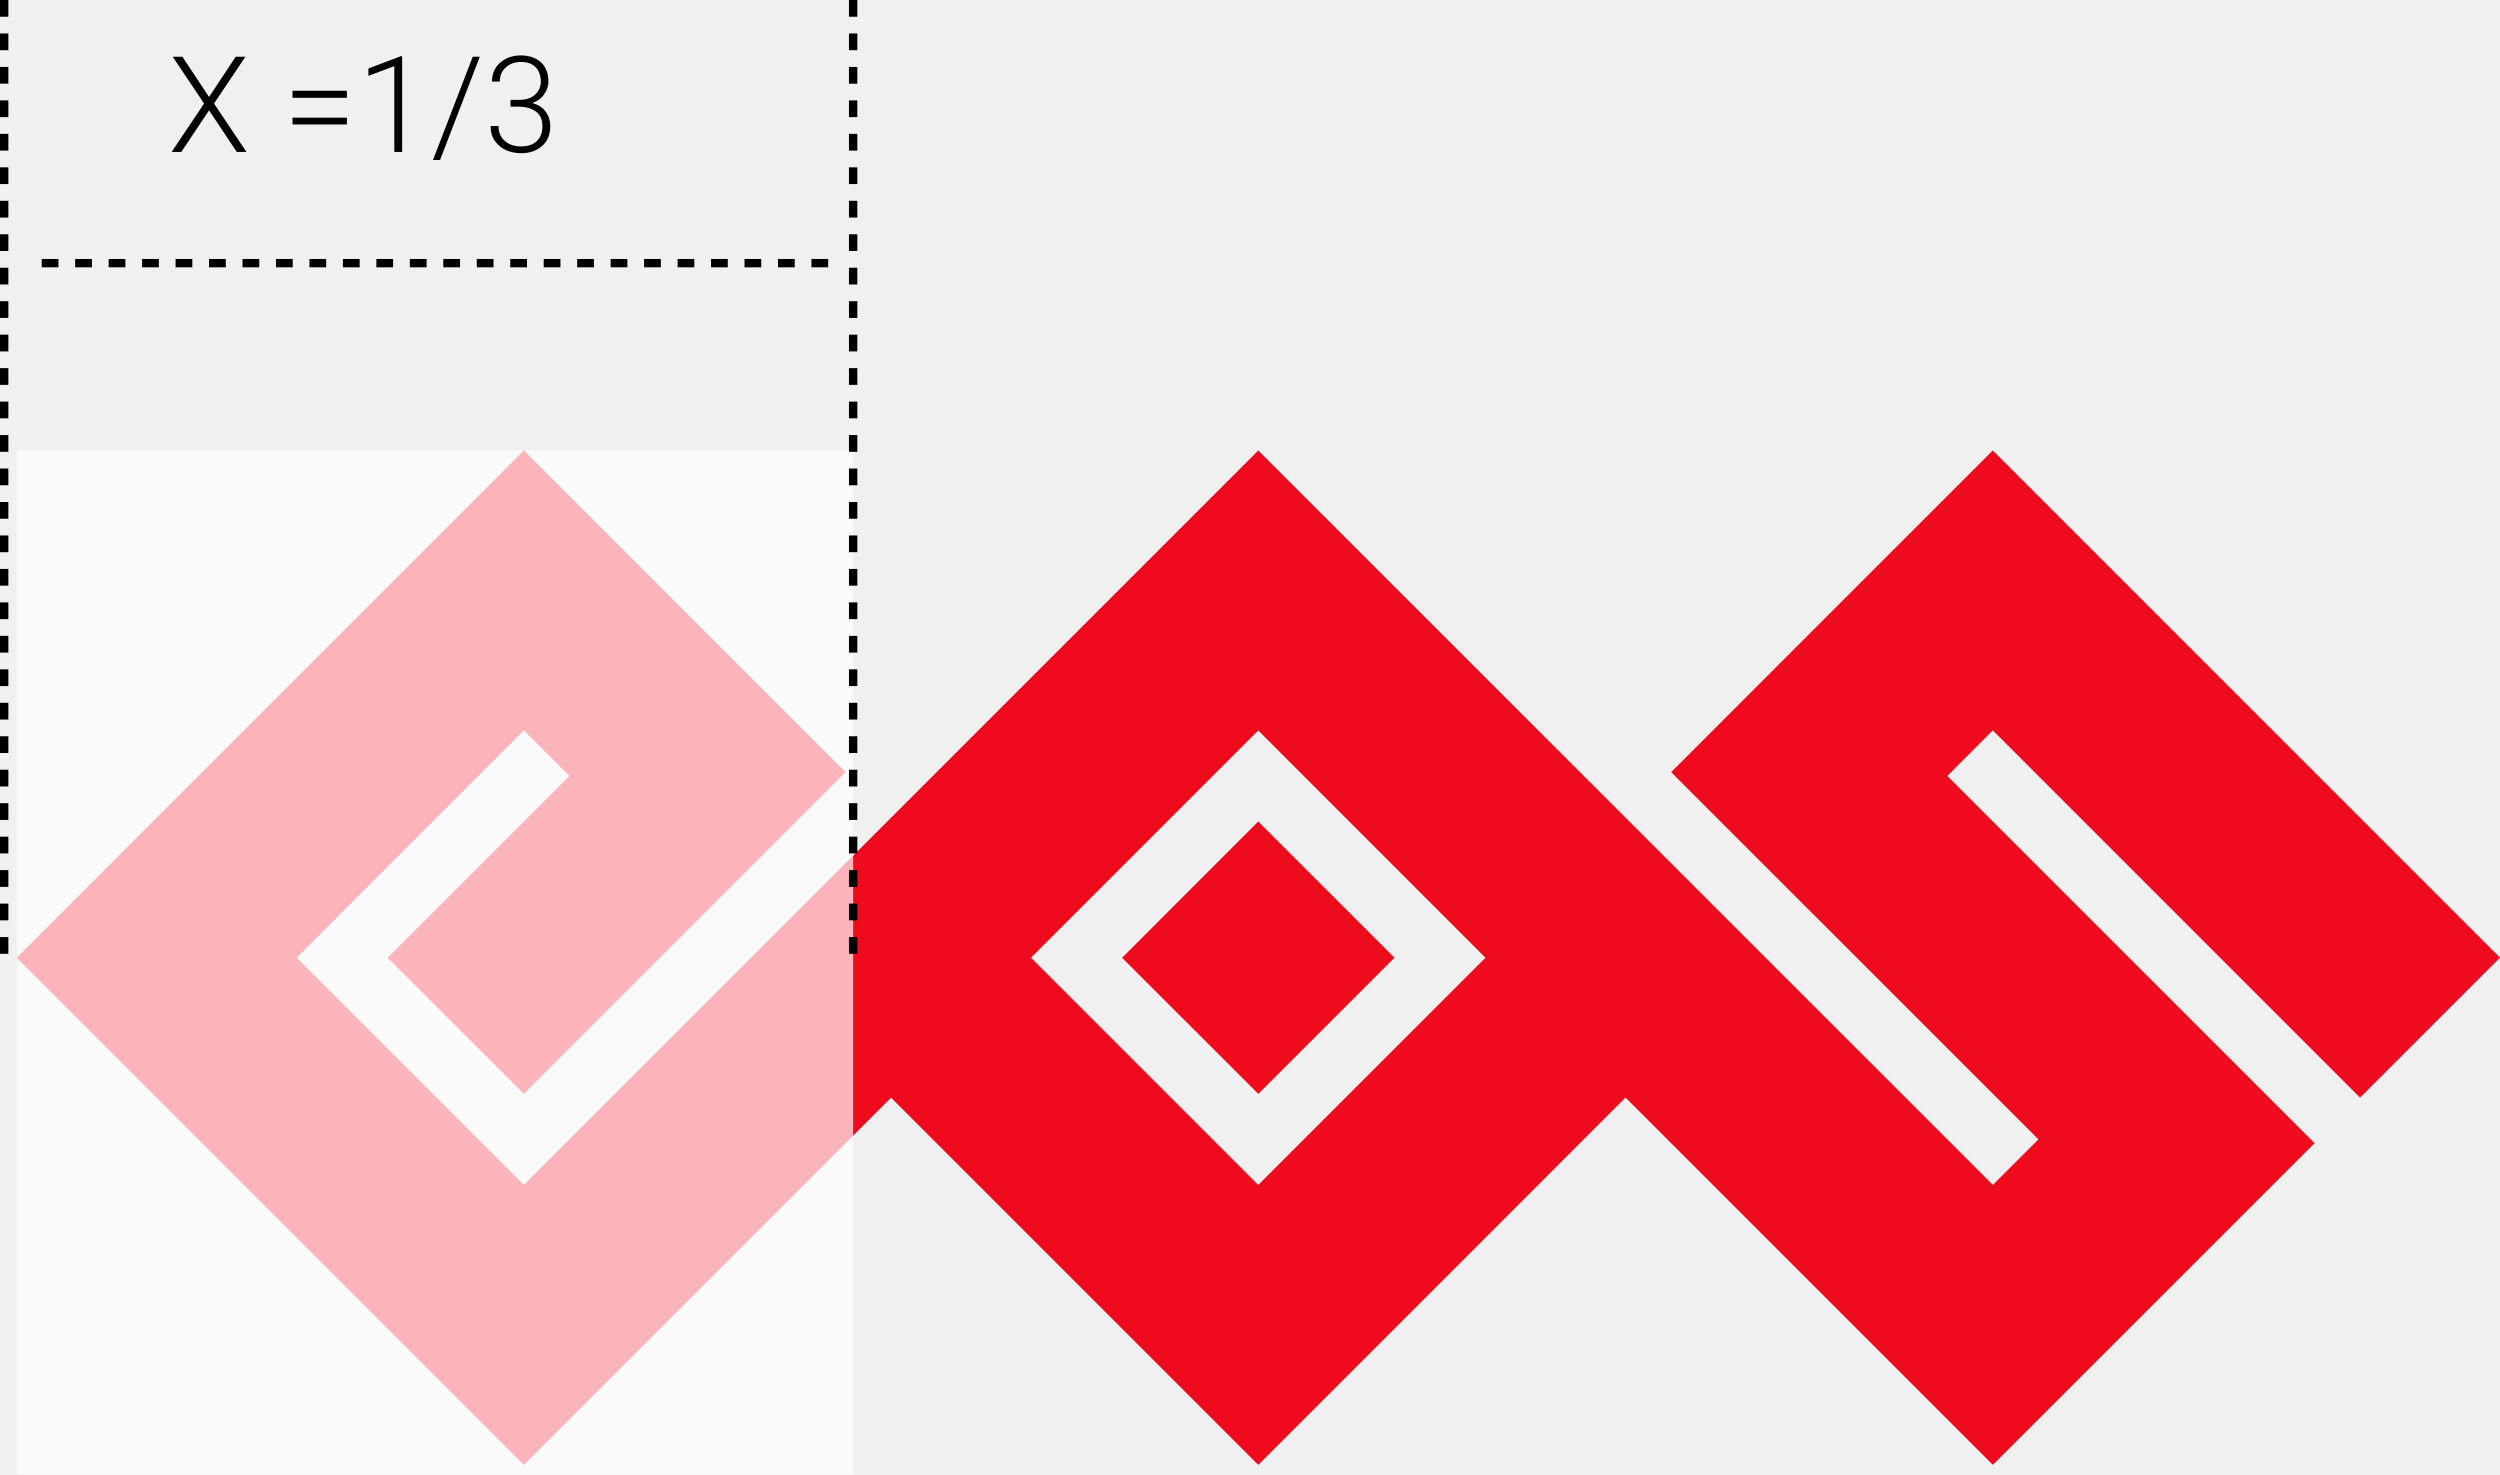
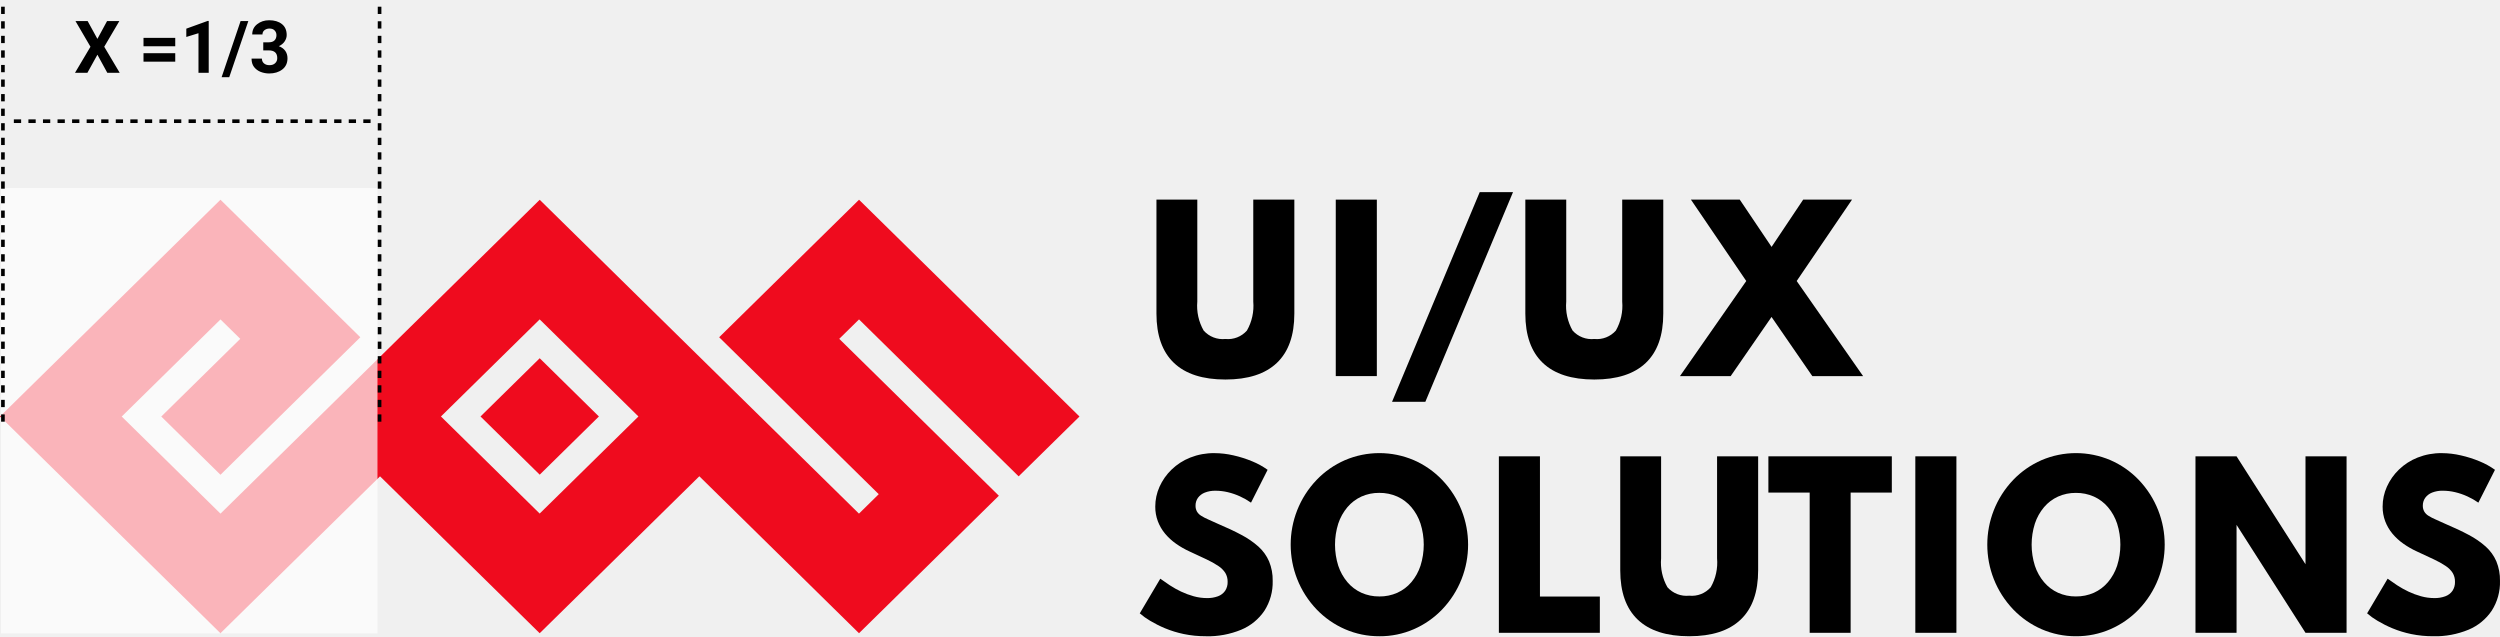
- <svg xmlns="http://www.w3.org/2000/svg" width="149.403" height="88.098" viewBox="0 0 149.403 88.098">
-   <g id="Group_13" data-name="Group 13" transform="translate(0.25)">
-     <path id="Path_1" data-name="Path 1" d="M123.932,37.522l8.141,8.141L123.932,53.8l-8.141-8.135Zm21.947,16.5L123.932,75.973,101.988,54.028,80.042,75.973l-30.31-30.31L80.042,15.35,99.266,34.578,80.042,53.8,71.9,45.665,82.763,34.8l-2.722-2.722L66.463,45.663,80.042,59.242l43.89-43.892,43.9,43.889,2.722-2.72L148.605,34.573l19.223-19.227,30.311,30.313-8.365,8.365L167.828,32.077,165.111,34.8l21.946,21.944L167.828,75.971Zm-8.371-8.358L123.929,32.081,110.35,45.663l13.579,13.579Z" transform="translate(-48.986 11.572)" fill="#ef0b1e" />
-     <rect id="Rectangle_37" data-name="Rectangle 37" width="49.989" height="61.18" transform="translate(0.746 26.918)" fill="#fff" opacity="0.694" />
-     <line id="Line_4" data-name="Line 4" y2="57.508" transform="translate(0)" fill="none" stroke="#000" stroke-width="0.5" stroke-dasharray="1 1" />
-     <line id="Line_6" data-name="Line 6" x1="47.751" transform="translate(1.492 15.726)" fill="none" stroke="#000" stroke-width="0.5" stroke-dasharray="1 1" />
-     <line id="Line_5" data-name="Line 5" y2="57.508" transform="translate(50.735)" fill="none" stroke="#000" stroke-width="0.5" stroke-dasharray="1 1" />
-     <text id="X_1_3" data-name="X =1/3" transform="translate(9.79 9.078)" font-size="8" font-family="Roboto-Light, Roboto" font-weight="300">
-       <tspan x="0" y="0">X =1/3</tspan>
-     </text>
+ <svg xmlns="http://www.w3.org/2000/svg" width="343.39" height="87.39" viewBox="0 0 343.39 87.39">
+   <defs>
+     <clipPath id="clip-path">
+       <rect id="Rectangle_2313" data-name="Rectangle 2313" width="343.39" height="61" fill="none" />
+     </clipPath>
+   </defs>
+   <g id="Group_396" data-name="Group 396" transform="translate(-653.598 -2128)">
+     <g id="Group_523" data-name="Group 523" transform="translate(653.598 2154.39)">
+       <path id="Path_1087" data-name="Path 1087" d="M66,31.065l8.132,7.994,8.131-7.994-8.131-8Zm-5.434,0L74.128,17.728,87.694,31.064,74.128,44.4ZM0,31.064,30.28,60.838,52.2,39.285,74.128,60.838l21.929-21.56,21.931,21.56L137.2,41.951,115.275,20.4l2.717-2.669,21.924,21.557,8.358-8.218L117.992,1.294,98.781,20.182,120.7,41.739l-2.716,2.67L74.133,1.3,30.285,44.409,16.719,31.072,30.285,17.735,33,20.4,22.15,31.072l8.133,8,19.21-18.887L30.283,1.292Z" transform="translate(0 -0.249)" fill="#ef0b1e" />
+       <g id="Group_519" data-name="Group 519">
+         <g id="Group_518" data-name="Group 518" clip-path="url(#clip-path)">
+           <path id="Path_1088" data-name="Path 1088" d="M209.463,26.006q-4.676,0-7.074-2.284t-2.4-6.766V1.295h5.612v14a6.844,6.844,0,0,0,.869,3.982,3.5,3.5,0,0,0,2.989,1.16,3.464,3.464,0,0,0,2.959-1.16,6.843,6.843,0,0,0,.87-3.982v-14h5.642V16.956q0,4.481-2.4,6.766t-7.074,2.284" transform="translate(-41.144 -0.266)" />
+           <rect id="Rectangle_2311" data-name="Rectangle 2311" width="5.642" height="24.241" transform="translate(183.475 1.029)" />
+           <path id="Path_1089" data-name="Path 1089" d="M240.732,28.8,252.774,0h4.574L245.306,28.8Z" transform="translate(-49.526 0)" />
+           <path id="Path_1090" data-name="Path 1090" d="M273.257,26.006q-4.677,0-7.075-2.284t-2.4-6.766V1.295H269.4v14a6.837,6.837,0,0,0,.87,3.982,3.5,3.5,0,0,0,2.989,1.16,3.463,3.463,0,0,0,2.959-1.16,6.842,6.842,0,0,0,.87-3.982v-14h5.641V16.956q0,4.481-2.4,6.766t-7.073,2.284" transform="translate(-54.268 -0.266)" />
+           <path id="Path_1091" data-name="Path 1091" d="M290.522,25.536l9.106-13.061-7.6-11.18h6.708l4.37,6.494,4.341-6.494h6.708l-7.6,11.18,9.12,13.061H308.7l-5.6-8.125-5.612,8.125Z" transform="translate(-59.769 -0.266)" />
+           <path id="Path_1092" data-name="Path 1092" d="M206.179,70.285a14.567,14.567,0,0,1-3.025-.3,14.141,14.141,0,0,1-2.58-.793,16.013,16.013,0,0,1-2.046-1.029,9.6,9.6,0,0,1-1.425-1.021l2.82-4.76q.584.427,1.3.9a13.074,13.074,0,0,0,1.548.867,10.657,10.657,0,0,0,1.739.647,6.84,6.84,0,0,0,1.828.249,4.123,4.123,0,0,0,1.512-.249,2.067,2.067,0,0,0,.979-.749,2.13,2.13,0,0,0,.343-1.235,2.3,2.3,0,0,0-.314-1.218,3.239,3.239,0,0,0-.958-.956,12.113,12.113,0,0,0-1.629-.91q-.987-.471-2.331-1.087a11.463,11.463,0,0,1-1.856-1.065,7.79,7.79,0,0,1-1.5-1.374,6.008,6.008,0,0,1-.994-1.7,5.6,5.6,0,0,1-.357-2.021,6.634,6.634,0,0,1,.585-2.732,7.6,7.6,0,0,1,1.652-2.35,7.824,7.824,0,0,1,2.565-1.653,8.739,8.739,0,0,1,3.325-.61,11.733,11.733,0,0,1,2.624.309,15.691,15.691,0,0,1,2.58.822,10.162,10.162,0,0,1,2.1,1.161l-2.28,4.51a9.369,9.369,0,0,0-1.505-.859A9.067,9.067,0,0,0,209.2,50.5a7.355,7.355,0,0,0-1.689-.2,3.828,3.828,0,0,0-1.476.257,2.138,2.138,0,0,0-.943.72,1.817,1.817,0,0,0-.328,1.08,1.589,1.589,0,0,0,.19.793,1.691,1.691,0,0,0,.577.587,6.9,6.9,0,0,0,.98.508q.591.257,1.351.609,1.812.765,3.208,1.513a11.644,11.644,0,0,1,2.346,1.616,5.868,5.868,0,0,1,1.446,2.013,6.72,6.72,0,0,1,.5,2.689,7.236,7.236,0,0,1-1.133,4.092,7.163,7.163,0,0,1-3.193,2.615,12,12,0,0,1-4.852.9" transform="translate(-40.55 -9.285)" />
+           <path id="Path_1093" data-name="Path 1093" d="M235.392,70.285a11.64,11.64,0,0,1-4.735-.971,12.082,12.082,0,0,1-3.873-2.695,12.891,12.891,0,0,1,0-17.822,12.107,12.107,0,0,1,3.873-2.695,12.046,12.046,0,0,1,9.471,0A12.086,12.086,0,0,1,244,48.8a12.889,12.889,0,0,1,0,17.822,12.061,12.061,0,0,1-3.872,2.695,11.642,11.642,0,0,1-4.735.971m-.014-5.465a5.94,5.94,0,0,0,2.477-.507,5.508,5.508,0,0,0,1.928-1.455A6.792,6.792,0,0,0,241.04,60.6a9.607,9.607,0,0,0,0-5.789,6.8,6.8,0,0,0-1.257-2.256,5.513,5.513,0,0,0-1.928-1.454,5.94,5.94,0,0,0-2.477-.507,5.842,5.842,0,0,0-2.455.507A5.527,5.527,0,0,0,231,52.559a6.807,6.807,0,0,0-1.257,2.256,9.624,9.624,0,0,0,0,5.789A6.8,6.8,0,0,0,231,62.858a5.522,5.522,0,0,0,1.922,1.455,5.842,5.842,0,0,0,2.455.507" transform="translate(-45.925 -9.285)" />
+           <path id="Path_1094" data-name="Path 1094" d="M259.205,69.929V45.688h5.642v19.26h8.227v4.981Z" transform="translate(-53.326 -9.399)" />
+           <path id="Path_1095" data-name="Path 1095" d="M289.67,70.4q-4.676,0-7.074-2.284t-2.4-6.766V45.688h5.612v14a6.844,6.844,0,0,0,.869,3.982,3.5,3.5,0,0,0,2.989,1.16,3.464,3.464,0,0,0,2.959-1.16,6.843,6.843,0,0,0,.87-3.982v-14h5.642V61.349q0,4.481-2.4,6.766T289.67,70.4" transform="translate(-57.645 -9.399)" />
+           <path id="Path_1096" data-name="Path 1096" d="M311.485,69.929V50.668h-5.671v-4.98h16.954v4.98H317.11V69.929Z" transform="translate(-62.915 -9.399)" />
+           <rect id="Rectangle_2312" data-name="Rectangle 2312" width="5.642" height="24.241" transform="translate(263.082 36.289)" />
+           <path id="Path_1097" data-name="Path 1097" d="M355.859,70.285a11.64,11.64,0,0,1-4.735-.971,12.083,12.083,0,0,1-3.873-2.695,12.891,12.891,0,0,1,0-17.822,12.109,12.109,0,0,1,3.873-2.695,12.046,12.046,0,0,1,9.471,0,12.086,12.086,0,0,1,3.872,2.695,12.889,12.889,0,0,1,0,17.822,12.061,12.061,0,0,1-3.872,2.695,11.642,11.642,0,0,1-4.735.971m-.014-5.465a5.937,5.937,0,0,0,2.477-.507,5.507,5.507,0,0,0,1.928-1.455,6.791,6.791,0,0,0,1.257-2.255,9.605,9.605,0,0,0,0-5.789,6.8,6.8,0,0,0-1.257-2.256,5.513,5.513,0,0,0-1.928-1.454,5.937,5.937,0,0,0-2.477-.507,5.843,5.843,0,0,0-2.455.507,5.527,5.527,0,0,0-1.922,1.454,6.791,6.791,0,0,0-1.257,2.256,9.606,9.606,0,0,0,0,5.789,6.78,6.78,0,0,0,1.257,2.255,5.522,5.522,0,0,0,1.922,1.455,5.842,5.842,0,0,0,2.455.507" transform="translate(-70.709 -9.285)" />
+           <path id="Path_1098" data-name="Path 1098" d="M379.672,69.929V45.688h5.642l9.47,14.823V45.688h5.641V69.929h-5.641L385.314,55.1V69.929Z" transform="translate(-78.11 -9.399)" />
+           <path id="Path_1099" data-name="Path 1099" d="M418.428,70.285a14.58,14.58,0,0,1-3.025-.3,14.152,14.152,0,0,1-2.579-.793,16.009,16.009,0,0,1-2.046-1.029,9.513,9.513,0,0,1-1.425-1.021l2.82-4.76q.584.427,1.3.9a13.084,13.084,0,0,0,1.548.867,10.661,10.661,0,0,0,1.74.647,6.841,6.841,0,0,0,1.828.249,4.126,4.126,0,0,0,1.512-.249,2.067,2.067,0,0,0,.979-.749,2.13,2.13,0,0,0,.343-1.235,2.3,2.3,0,0,0-.314-1.218,3.249,3.249,0,0,0-.958-.956,12.111,12.111,0,0,0-1.629-.91q-.986-.471-2.331-1.087a11.464,11.464,0,0,1-1.856-1.065,7.791,7.791,0,0,1-1.5-1.374,6.01,6.01,0,0,1-.994-1.7,5.6,5.6,0,0,1-.357-2.021,6.635,6.635,0,0,1,.585-2.732,7.6,7.6,0,0,1,1.652-2.35,7.823,7.823,0,0,1,2.565-1.653,8.739,8.739,0,0,1,3.325-.61,11.733,11.733,0,0,1,2.624.309,15.688,15.688,0,0,1,2.58.822,10.162,10.162,0,0,1,2.1,1.161l-2.28,4.51a9.345,9.345,0,0,0-1.506-.859,9.042,9.042,0,0,0-1.688-.581,7.356,7.356,0,0,0-1.689-.2,3.828,3.828,0,0,0-1.476.257,2.137,2.137,0,0,0-.943.72,1.818,1.818,0,0,0-.328,1.08,1.589,1.589,0,0,0,.19.793,1.691,1.691,0,0,0,.577.587,6.894,6.894,0,0,0,.98.508q.591.257,1.351.609,1.812.765,3.208,1.513a11.638,11.638,0,0,1,2.346,1.616,5.861,5.861,0,0,1,1.447,2.013,6.722,6.722,0,0,1,.5,2.689,7.236,7.236,0,0,1-1.133,4.092,7.163,7.163,0,0,1-3.193,2.615,12,12,0,0,1-4.852.9" transform="translate(-84.216 -9.285)" />
+         </g>
+       </g>
+     </g>
+     <g id="Group_13" data-name="Group 13" transform="translate(654 2128.921)">
+       <rect id="Rectangle_37" data-name="Rectangle 37" width="51.7" height="61.18" transform="translate(-0.254 24.898)" fill="#fff" opacity="0.694" />
+       <line id="Line_4" data-name="Line 4" y2="57.508" transform="translate(0)" fill="none" stroke="#000" stroke-width="0.5" stroke-dasharray="1 1" />
+       <line id="Line_6" data-name="Line 6" x1="49.008" transform="translate(1.492 15.726)" fill="none" stroke="#000" stroke-width="0.5" stroke-dasharray="1 1" />
+       <line id="Line_5" data-name="Line 5" y2="57.508" transform="translate(51.735)" fill="none" stroke="#000" stroke-width="0.5" stroke-dasharray="1 1" />
+       <text id="X_1_3" data-name="X =1/3" transform="translate(9.79 9.078)" font-size="10" font-family="Roboto-Bold, Roboto" font-weight="700">
+         <tspan x="0" y="0">X =1/3</tspan>
+       </text>
+     </g>
  </g>
</svg>
